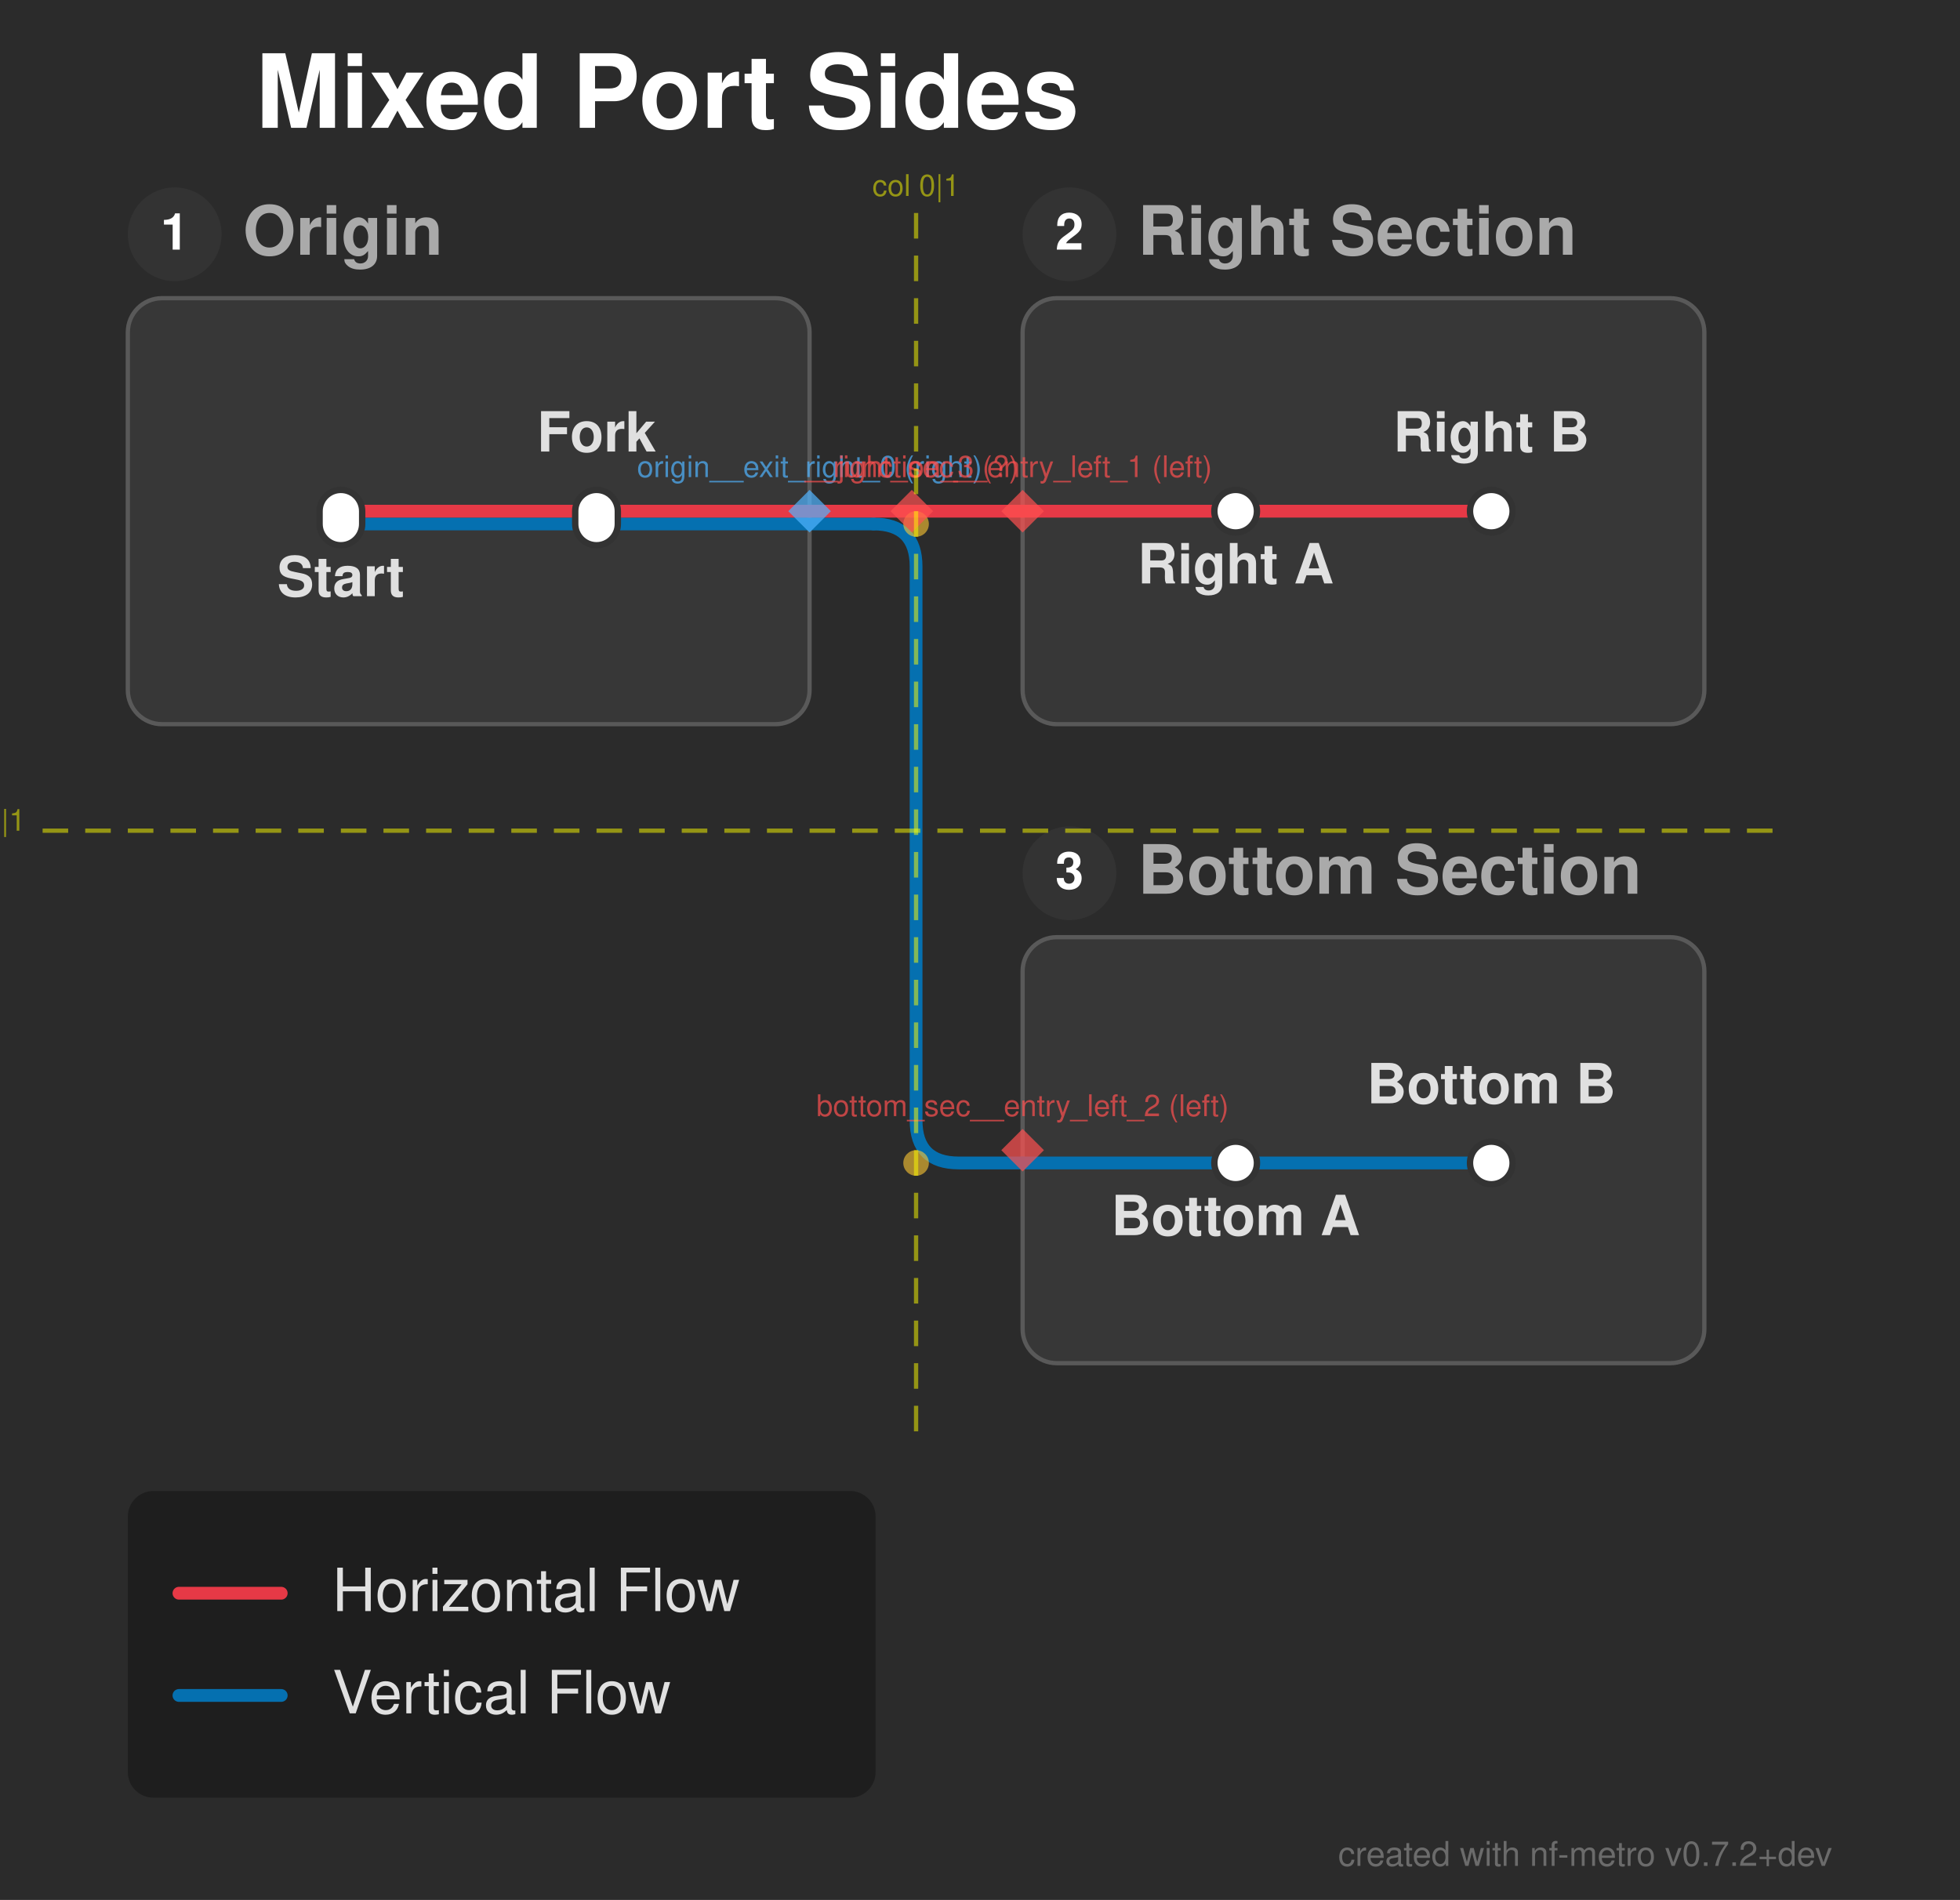
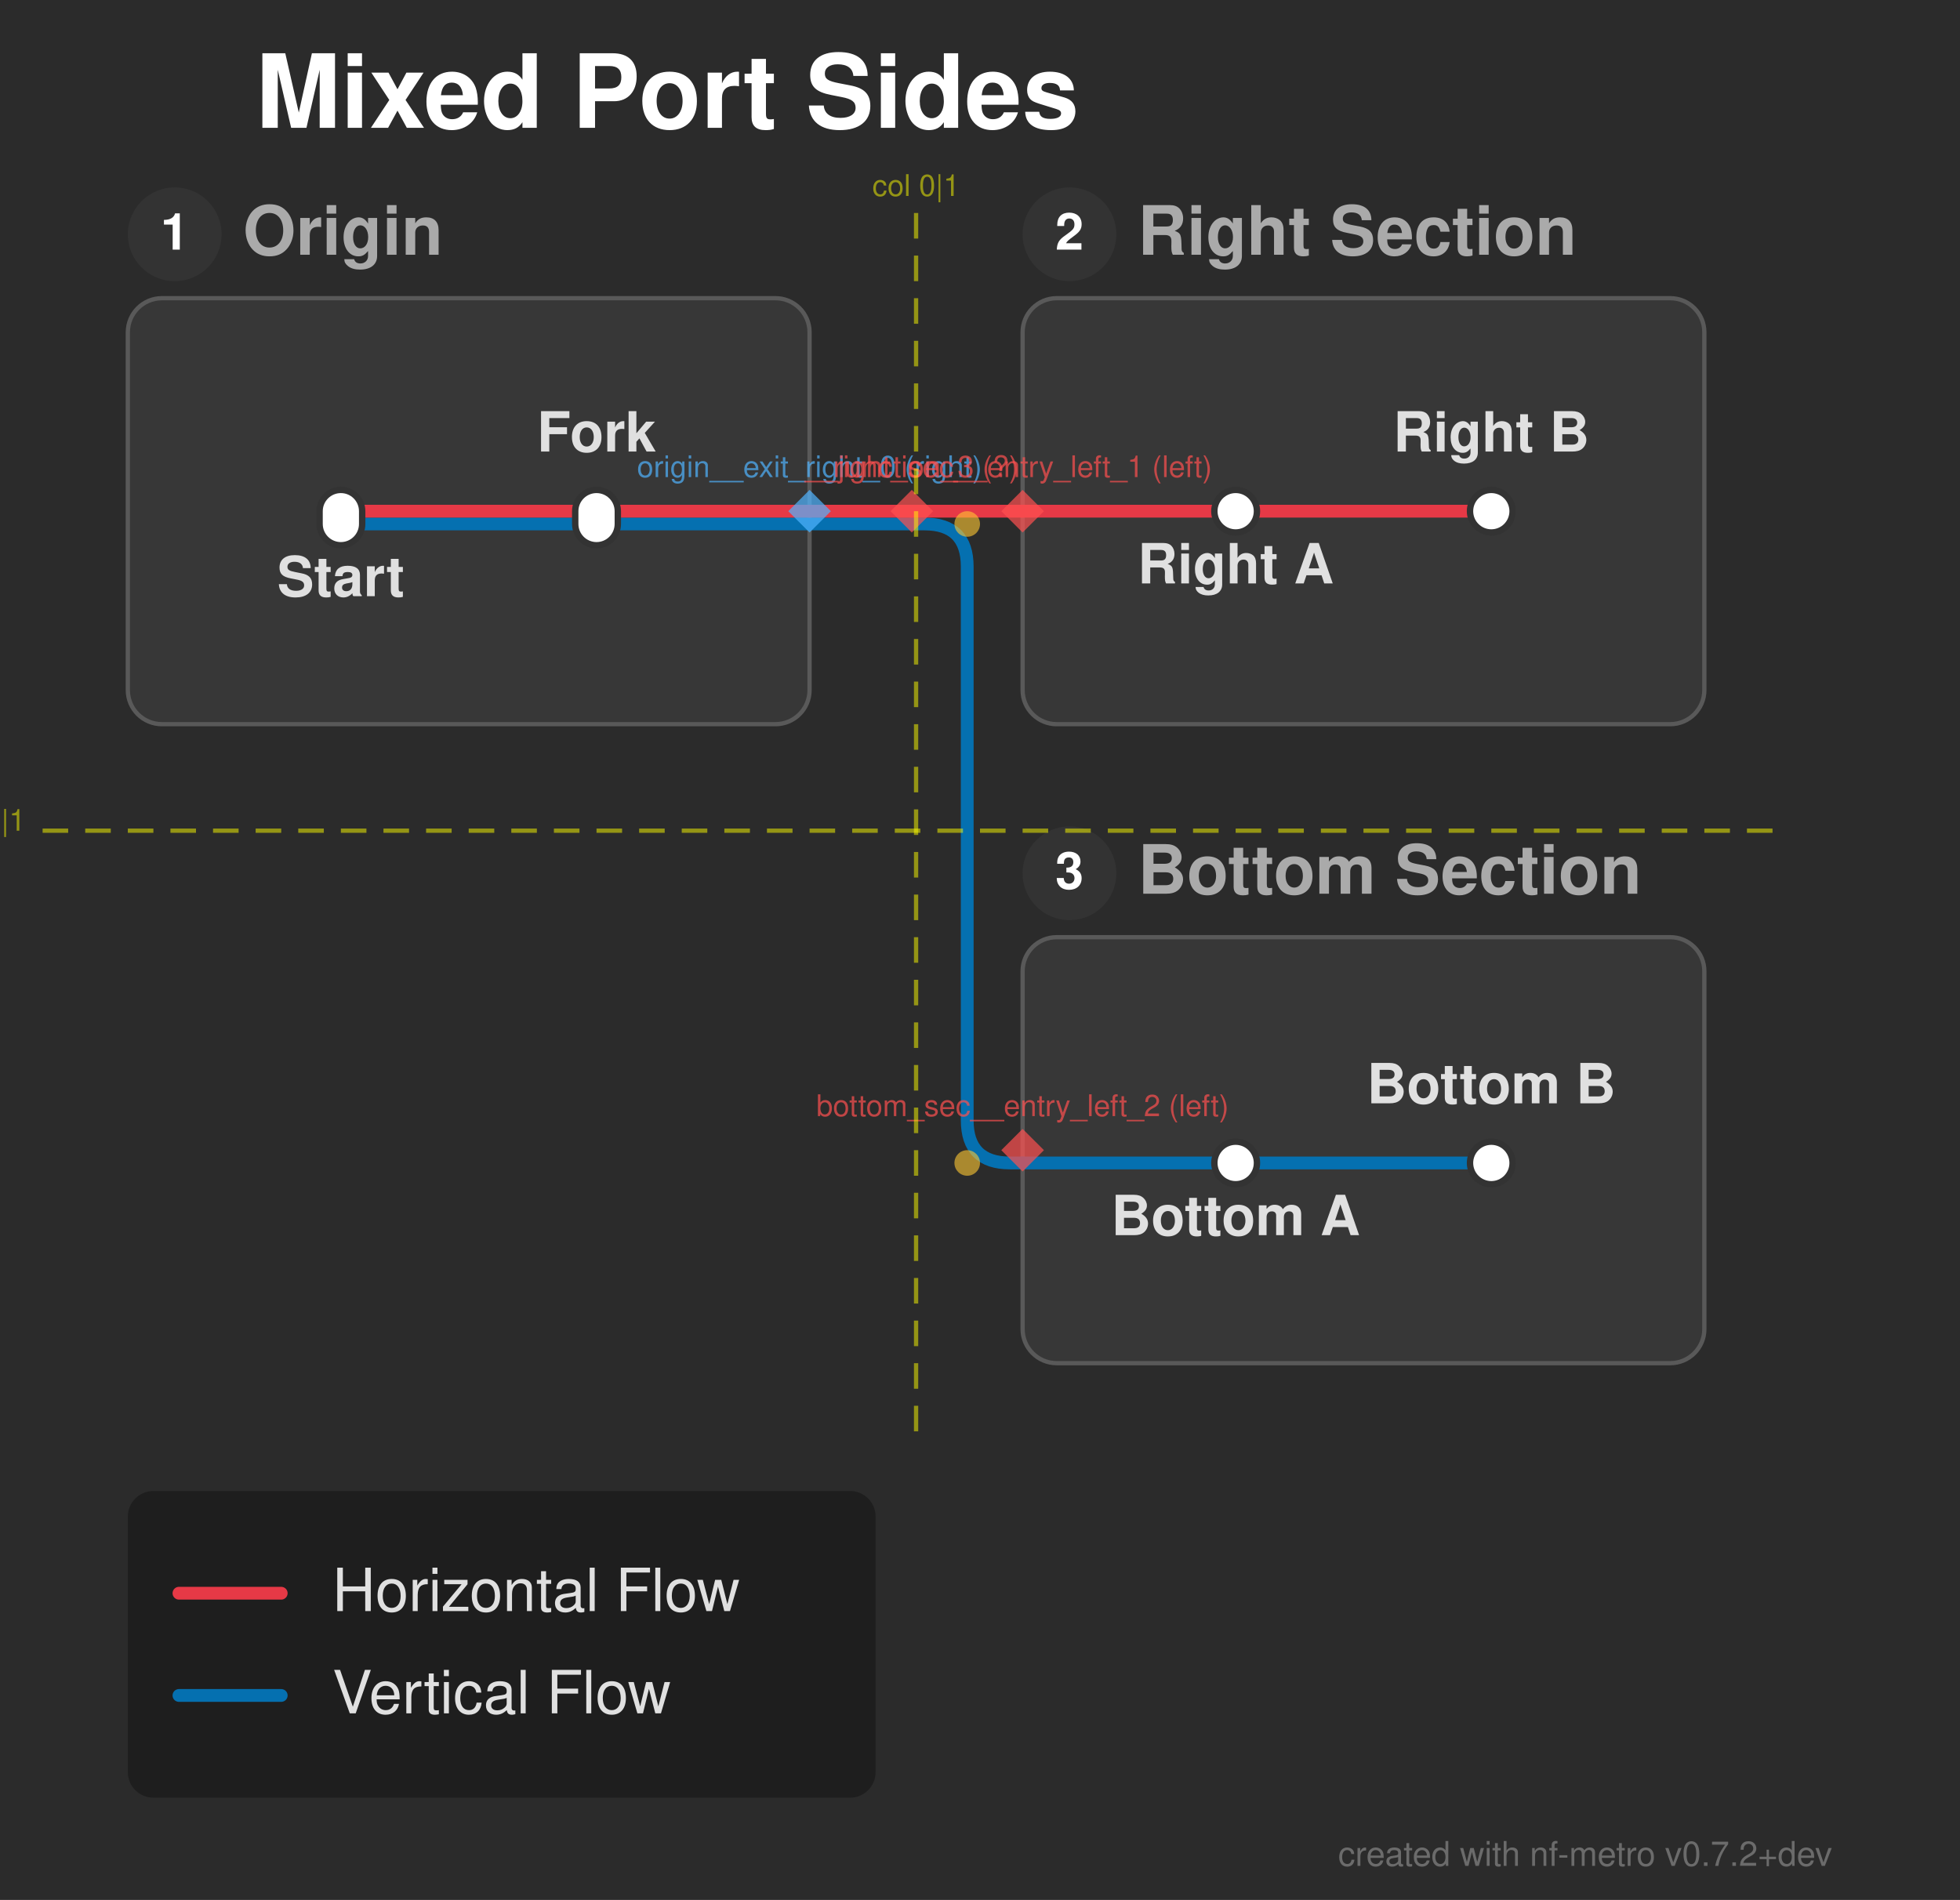
<svg xmlns="http://www.w3.org/2000/svg" width="460" height="446" viewBox="0 0 460 446">
  <defs>
</defs>
  <rect x="0" y="0" width="460" height="446" fill="#2b2b2b" />
  <text x="60.0" y="30.0" font-size="24.0" fill="#ffffff" font-family="'Helvetica Neue', Helvetica, Arial, sans-serif" font-weight="bold" class="nf-metro-title">Mixed Port Sides</text>
  <rect x="30.0" y="70.0" width="160.0" height="100.0" rx="8" ry="8" fill="#373737" stroke="#595959" stroke-width="1.0" class="nf-metro-section-box" data-section-id="origin" data-section-lines="horizontal,vertical" />
  <circle cx="41.0" cy="55.0" r="11" fill="#333333" class="nf-metro-section-num-circle" data-section-id="origin" />
  <text x="41.0" y="55.0" font-size="12" fill="#ffffff" font-family="'Helvetica Neue', Helvetica, Arial, sans-serif" font-weight="bold" text-anchor="middle" dy="0.3em" data-section-id="origin">1</text>
  <text x="57.0" y="55.0" font-size="16.0" fill="#aaaaaa" font-family="'Helvetica Neue', Helvetica, Arial, sans-serif" font-weight="bold" dy="0.3em" class="nf-metro-section-label" data-section-id="origin">Origin</text>
  <rect x="240.0" y="70.0" width="160.0" height="100.0" rx="8" ry="8" fill="#373737" stroke="#595959" stroke-width="1.0" class="nf-metro-section-box" data-section-id="right_sec" data-section-lines="horizontal" />
  <circle cx="251.0" cy="55.0" r="11" fill="#333333" class="nf-metro-section-num-circle" data-section-id="right_sec" />
  <text x="251.0" y="55.0" font-size="12" fill="#ffffff" font-family="'Helvetica Neue', Helvetica, Arial, sans-serif" font-weight="bold" text-anchor="middle" dy="0.3em" data-section-id="right_sec">2</text>
  <text x="267.0" y="55.0" font-size="16.0" fill="#aaaaaa" font-family="'Helvetica Neue', Helvetica, Arial, sans-serif" font-weight="bold" dy="0.3em" class="nf-metro-section-label" data-section-id="right_sec">Right Section</text>
  <rect x="240.0" y="220.0" width="160.0" height="100.0" rx="8" ry="8" fill="#373737" stroke="#595959" stroke-width="1.0" class="nf-metro-section-box" data-section-id="bottom_sec" data-section-lines="vertical" />
  <circle cx="251.0" cy="205.0" r="11" fill="#333333" class="nf-metro-section-num-circle" data-section-id="bottom_sec" />
  <text x="251.0" y="205.0" font-size="12" fill="#ffffff" font-family="'Helvetica Neue', Helvetica, Arial, sans-serif" font-weight="bold" text-anchor="middle" dy="0.3em" data-section-id="bottom_sec">3</text>
  <text x="267.0" y="205.0" font-size="16.0" fill="#aaaaaa" font-family="'Helvetica Neue', Helvetica, Arial, sans-serif" font-weight="bold" dy="0.3em" class="nf-metro-section-label" data-section-id="bottom_sec">Bottom Section</text>
  <path d="M80.0,123.0 L140.0,123.0" stroke="#0570b0" stroke-width="3.0" stroke-linecap="round" class="metro-line-vertical" data-line-id="vertical" />
  <path d="M290.0,273.0 L350.0,273.0" stroke="#0570b0" stroke-width="3.0" stroke-linecap="round" class="metro-line-vertical" data-line-id="vertical" />
  <path d="M140.0,123.0 L190.0,123.0" stroke="#0570b0" stroke-width="3.0" stroke-linecap="round" class="metro-line-vertical" data-line-id="vertical" />
  <path d="M240.0,273.0 L290.0,273.0" stroke="#0570b0" stroke-width="3.0" stroke-linecap="round" class="metro-line-vertical" data-line-id="vertical" />
-   <path d="M190.0,123.0 L205.0,123.0" stroke="#0570b0" stroke-width="3.0" stroke-linecap="round" class="metro-line-vertical" data-line-id="vertical" />
-   <path d="M205.0,123.0 L205.0,123.0 Q215.0,123.0,215.0,133.0 L215.0,263.0 Q215.0,273.0,225.0,273.0 L240.0,273.0" stroke="#0570b0" stroke-width="3.0" fill="none" stroke-linecap="round" stroke-linejoin="round" class="metro-line-vertical" data-line-id="vertical" />
+   <path d="M190.0,123.0 L214.0,123.0" stroke="#0570b0" stroke-width="3.0" stroke-linecap="round" class="metro-line-vertical" data-line-id="vertical" />
+   <path d="M214.0,123.0 L217.0,123.0 Q227.0,123.0,227.0,133.0 L227.0,263.0 Q227.0,273.0,237.0,273.0 L240.0,273.0" stroke="#0570b0" stroke-width="3.0" fill="none" stroke-linecap="round" stroke-linejoin="round" class="metro-line-vertical" data-line-id="vertical" />
  <path d="M80.0,120.0 L140.0,120.0" stroke="#e63946" stroke-width="3.0" stroke-linecap="round" class="metro-line-horizontal" data-line-id="horizontal" />
  <path d="M290.0,120.0 L350.0,120.0" stroke="#e63946" stroke-width="3.0" stroke-linecap="round" class="metro-line-horizontal" data-line-id="horizontal" />
  <path d="M140.0,120.0 L190.0,120.0" stroke="#e63946" stroke-width="3.0" stroke-linecap="round" class="metro-line-horizontal" data-line-id="horizontal" />
  <path d="M240.0,120.0 L290.0,120.0" stroke="#e63946" stroke-width="3.0" stroke-linecap="round" class="metro-line-horizontal" data-line-id="horizontal" />
  <path d="M190.0,120.0 L214.0,120.0" stroke="#e63946" stroke-width="3.0" stroke-linecap="round" class="metro-line-horizontal" data-line-id="horizontal" />
  <path d="M214.0,120.0 L240.0,120.0" stroke="#e63946" stroke-width="3.0" stroke-linecap="round" class="metro-line-horizontal" data-line-id="horizontal" />
  <rect x="75.0" y="115.0" width="10.0" height="13.0" rx="5.0" ry="5.0" fill="#ffffff" stroke="#333333" stroke-width="1.5" class="nf-metro-station" data-station-id="start" data-station-lines="horizontal,vertical" data-station-label="Start" data-section-id="origin" data-section-name="Origin" />
  <rect x="135.0" y="115.0" width="10.0" height="13.0" rx="5.0" ry="5.0" fill="#ffffff" stroke="#333333" stroke-width="1.5" class="nf-metro-station" data-station-id="fork" data-station-lines="horizontal,vertical" data-station-label="Fork" data-section-id="origin" data-section-name="Origin" />
  <rect x="285.0" y="115.0" width="10.0" height="10.0" rx="5.0" ry="5.0" fill="#ffffff" stroke="#333333" stroke-width="1.5" class="nf-metro-station" data-station-id="r1" data-station-lines="horizontal" data-station-label="Right A" data-section-id="right_sec" data-section-name="Right Section" />
  <rect x="345.0" y="115.0" width="10.0" height="10.0" rx="5.0" ry="5.0" fill="#ffffff" stroke="#333333" stroke-width="1.5" class="nf-metro-station" data-station-id="r2" data-station-lines="horizontal" data-station-label="Right B" data-section-id="right_sec" data-section-name="Right Section" />
  <rect x="285.0" y="268.0" width="10.0" height="10.0" rx="5.0" ry="5.0" fill="#ffffff" stroke="#333333" stroke-width="1.5" class="nf-metro-station" data-station-id="b1" data-station-lines="vertical" data-station-label="Bottom A" data-section-id="bottom_sec" data-section-name="Bottom Section" />
  <rect x="345.0" y="268.0" width="10.0" height="10.0" rx="5.0" ry="5.0" fill="#ffffff" stroke="#333333" stroke-width="1.5" class="nf-metro-station" data-station-id="b2" data-station-lines="vertical" data-station-label="Bottom B" data-section-id="bottom_sec" data-section-name="Bottom Section" />
  <text x="80.0" y="134.0" font-size="13.0" fill="#e0e0e0" font-family="'Helvetica Neue', Helvetica, Arial, sans-serif" font-weight="bold" text-anchor="middle" dominant-baseline="hanging" data-station-id="start" class="nf-metro-station-label">Start</text>
  <text x="290.0" y="131.0" font-size="13.0" fill="#e0e0e0" font-family="'Helvetica Neue', Helvetica, Arial, sans-serif" font-weight="bold" text-anchor="middle" dominant-baseline="hanging" data-station-id="r1" class="nf-metro-station-label">Right A</text>
  <text x="290.0" y="284.0" font-size="13.0" fill="#e0e0e0" font-family="'Helvetica Neue', Helvetica, Arial, sans-serif" font-weight="bold" text-anchor="middle" dominant-baseline="hanging" data-station-id="b1" class="nf-metro-station-label">Bottom A</text>
  <text x="140.0" y="106.0" font-size="13.0" fill="#e0e0e0" font-family="'Helvetica Neue', Helvetica, Arial, sans-serif" font-weight="bold" text-anchor="middle" dominant-baseline="auto" data-station-id="fork" class="nf-metro-station-label">Fork</text>
  <text x="350.0" y="106.0" font-size="13.0" fill="#e0e0e0" font-family="'Helvetica Neue', Helvetica, Arial, sans-serif" font-weight="bold" text-anchor="middle" dominant-baseline="auto" data-station-id="r2" class="nf-metro-station-label">Right B</text>
  <text x="350.0" y="259.0" font-size="13.0" fill="#e0e0e0" font-family="'Helvetica Neue', Helvetica, Arial, sans-serif" font-weight="bold" text-anchor="middle" dominant-baseline="auto" data-station-id="b2" class="nf-metro-station-label">Bottom B</text>
-   <circle cx="215.0" cy="123.0" r="3.0" fill="rgba(255, 200, 50, 0.6)" />
-   <circle cx="215.0" cy="273.0" r="3.0" fill="rgba(255, 200, 50, 0.6)" />
+   <circle cx="227.0" cy="123.0" r="3.0" fill="rgba(255, 200, 50, 0.6)" />
+   <circle cx="227.0" cy="273.0" r="3.0" fill="rgba(255, 200, 50, 0.6)" />
  <path d="M190.0,115.0 L195.0,120.0 L190.0,125.0 L185.0,120.0 Z" fill="rgba(80, 180, 255, 0.7)" stroke="none" />
  <text x="190.0" y="112.0" font-size="7" fill="rgba(80, 180, 255, 0.7)" font-family="'Helvetica Neue', Helvetica, Arial, sans-serif" text-anchor="middle" dominant-baseline="auto">origin__exit_right_0 (right)</text>
  <path d="M240.0,115.0 L245.0,120.0 L240.0,125.0 L235.0,120.0 Z" fill="rgba(255, 80, 80, 0.7)" stroke="none" />
  <text x="240.0" y="112.0" font-size="7" fill="rgba(255, 80, 80, 0.7)" font-family="'Helvetica Neue', Helvetica, Arial, sans-serif" text-anchor="middle" dominant-baseline="auto">right_sec__entry_left_1 (left)</text>
  <path d="M240.0,265.0 L245.0,270.0 L240.0,275.0 L235.0,270.0 Z" fill="rgba(255, 80, 80, 0.7)" stroke="none" />
  <text x="240.0" y="262.0" font-size="7" fill="rgba(255, 80, 80, 0.7)" font-family="'Helvetica Neue', Helvetica, Arial, sans-serif" text-anchor="middle" dominant-baseline="auto">bottom_sec__entry_left_2 (left)</text>
  <path d="M214.0,115.0 L219.0,120.0 L214.0,125.0 L209.0,120.0 Z" fill="rgba(255, 80, 80, 0.7)" stroke="none" />
  <text x="214.0" y="112.0" font-size="7" fill="rgba(255, 80, 80, 0.7)" font-family="'Helvetica Neue', Helvetica, Arial, sans-serif" text-anchor="middle" dominant-baseline="auto">__junction_3 (?)</text>
  <path d="M215.0,50.0 L215.0,340.0" stroke="rgba(255, 255, 0, 0.5)" stroke-width="1" stroke-dasharray="6,4" />
  <text x="215.0" y="46.0" font-size="7" fill="rgba(255, 255, 0, 0.5)" font-family="'Helvetica Neue', Helvetica, Arial, sans-serif" text-anchor="middle">col 0|1</text>
  <path d="M10.0,195.0 L420.0,195.0" stroke="rgba(255, 255, 0, 0.5)" stroke-width="1" stroke-dasharray="6,4" />
  <text x="6.0" y="195.0" font-size="7" fill="rgba(255, 255, 0, 0.5)" font-family="'Helvetica Neue', Helvetica, Arial, sans-serif" text-anchor="end">row 0|1</text>
  <rect x="30.0" y="350.0" width="175.5" height="72.0" rx="6" ry="6" fill="rgba(0, 0, 0, 0.3)" />
  <path d="M42.0,374.0 L66.0,374.0" stroke="#e63946" stroke-width="3.0" stroke-linecap="round" />
  <text x="78.0" y="374.0" font-size="14.0" fill="#e0e0e0" font-family="'Helvetica Neue', Helvetica, Arial, sans-serif" dy="0.3em">Horizontal Flow</text>
  <path d="M42.0,398.0 L66.0,398.0" stroke="#0570b0" stroke-width="3.0" stroke-linecap="round" />
  <text x="78.0" y="398.0" font-size="14.0" fill="#e0e0e0" font-family="'Helvetica Neue', Helvetica, Arial, sans-serif" dy="0.3em">Vertical Flow</text>
  <text x="430.0" y="438.0" font-size="8" fill="rgba(150, 150, 150, 0.6)" font-family="'Helvetica Neue', Helvetica, Arial, sans-serif" text-anchor="end">created with nf-metro v0.7.2+dev</text>
</svg>
